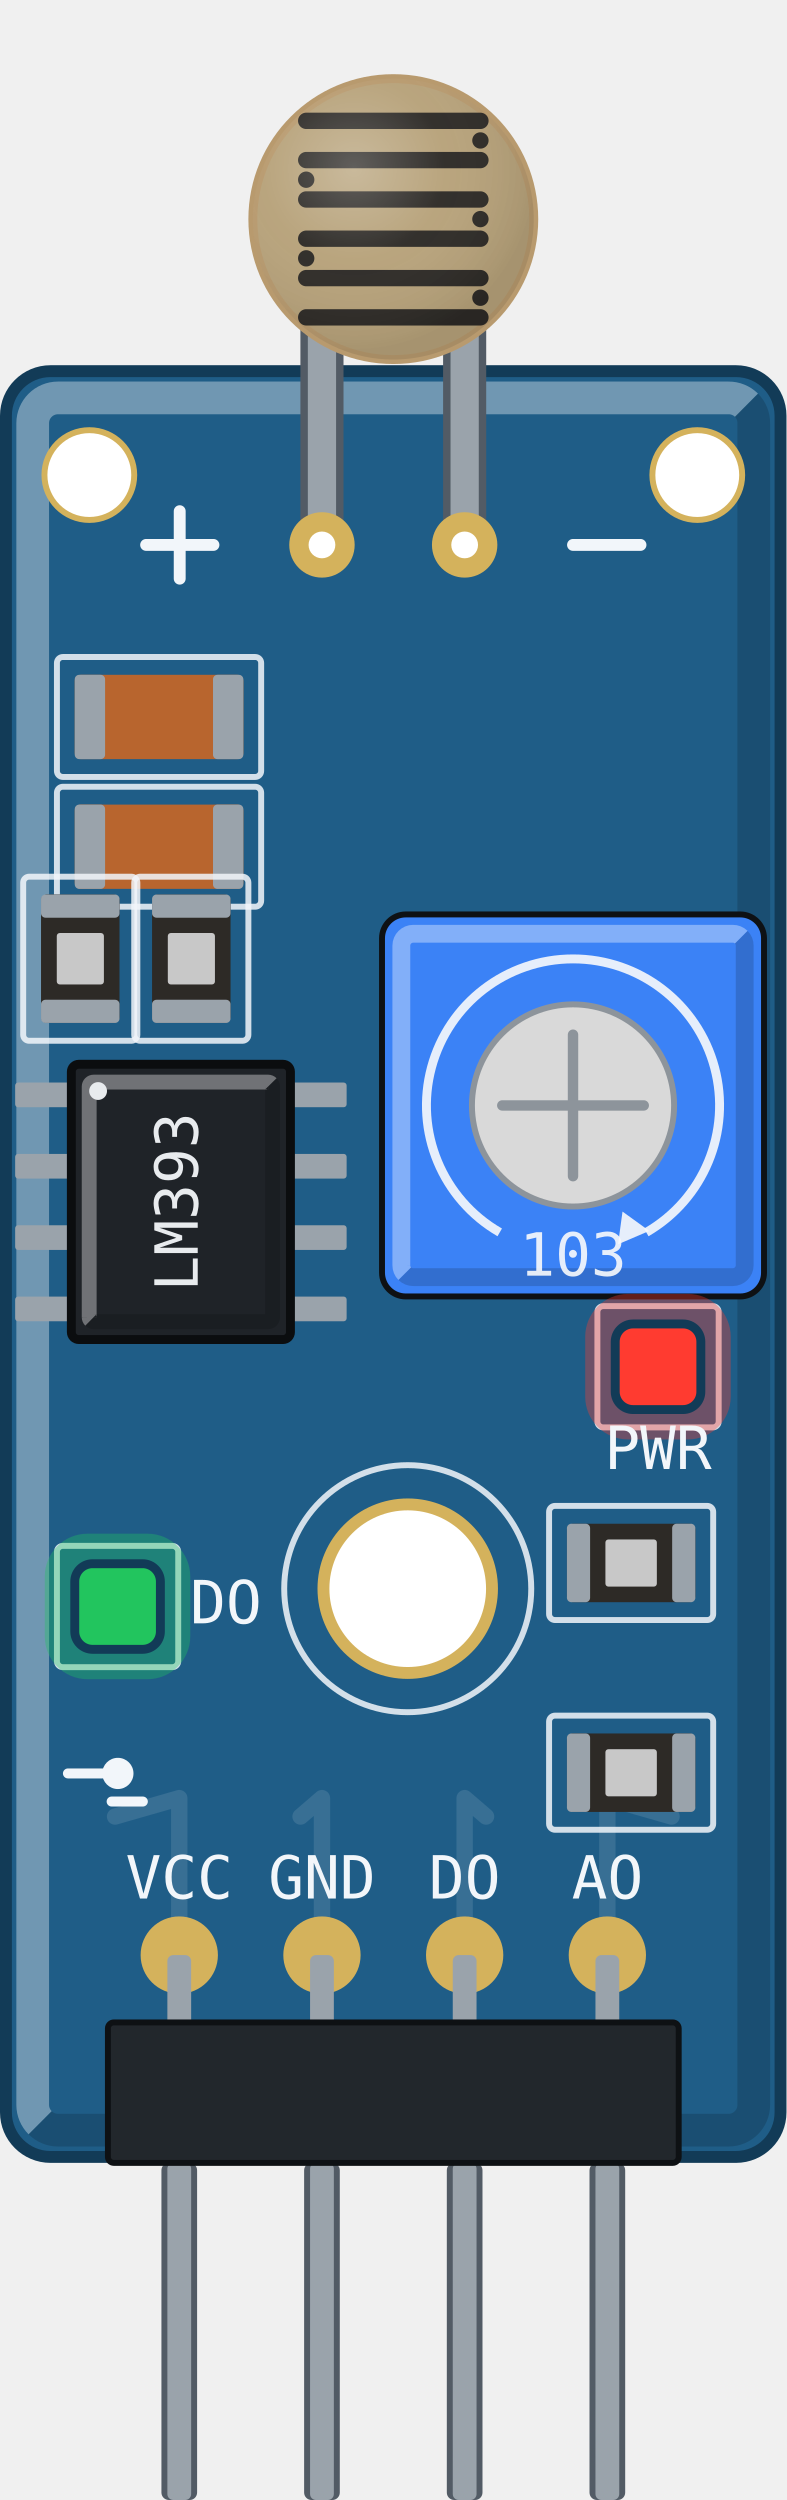
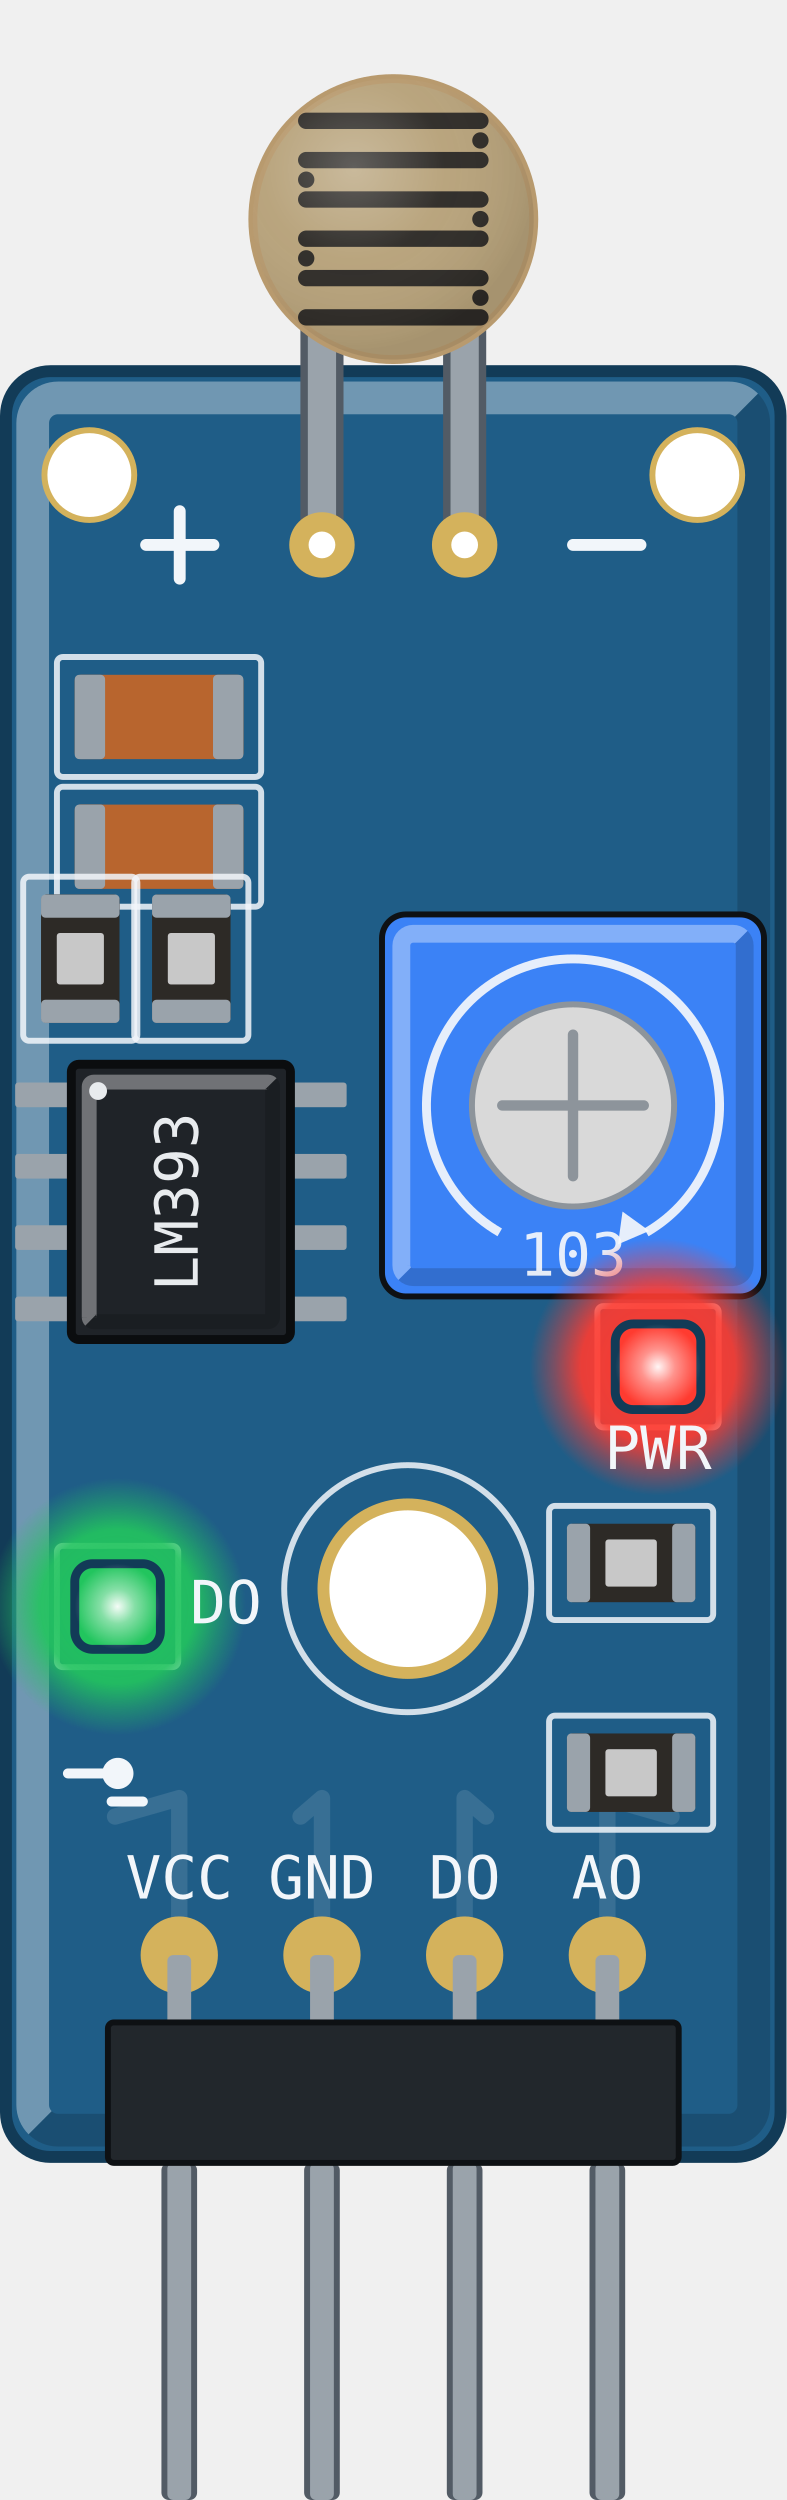
<svg xmlns="http://www.w3.org/2000/svg" color="#020817" width="52.91" height="168.19" viewBox="0 0 52.91 168.19" role="img" aria-label="Light sensor (LDR) module">
  <defs>
    <radialGradient id="pk-lens" cx="36%" cy="32%" r="65%">
      <stop offset="0" stop-color="#ffffff" stop-opacity="0.5" />
      <stop offset="0.5" stop-color="#ffffff" stop-opacity="0.06" />
      <stop offset="1" stop-color="#000000" stop-opacity="0.18" />
+     </radialGradient>
+     <radialGradient id="pk-halo-ff3b30" cx="50%" cy="50%" r="50%">
+       <stop offset="0" stop-color="#ff3b30" stop-opacity="1" />
+       <stop offset="0.6" stop-color="#ff3b30" stop-opacity="0.9" />
+       <stop offset="0.8" stop-color="#ff3b30" stop-opacity="0.42" />
+       <stop offset="1" stop-color="#ff3b30" stop-opacity="0" />
+     </radialGradient>
+     <radialGradient id="pk-hot" cx="50%" cy="50%" r="50%">
+       <stop offset="0" stop-color="#ffffff" stop-opacity="0.95" />
+       <stop offset="0.4" stop-color="#ffffff" stop-opacity="0.45" />
+       <stop offset="1" stop-color="#ffffff" stop-opacity="0" />
+     </radialGradient>
+     <radialGradient id="pk-halo-22c55e" cx="50%" cy="50%" r="50%">
+       <stop offset="0" stop-color="#22c55e" stop-opacity="1" />
+       <stop offset="0.6" stop-color="#22c55e" stop-opacity="0.9" />
+       <stop offset="0.8" stop-color="#22c55e" stop-opacity="0.42" />
+       <stop offset="1" stop-color="#22c55e" stop-opacity="0" />
    </radialGradient>
  </defs>
  <g data-part="board">
    <rect x="0.4" y="24.97" width="52.11" height="120.14" fill="#1f5d87" rx="3" stroke="#123b57" stroke-width="0.8" />
  </g>
  <path d="M2.2 141.61V28.47A1.7 1.7 0 0 1 3.9 26.77H49.01A1.7 1.7 0 0 1 50.22 27.26M2.2 141.61A1.7 1.7 0 0 0 2.7 142.81" fill="none" stroke="#ffffff" stroke-width="2.2" stroke-opacity="0.36" stroke-linecap="butt" />
  <path d="M50.22 27.26A1.7 1.7 0 0 1 50.71 28.47V141.61A1.7 1.7 0 0 1 49.01 143.31H3.9A1.7 1.7 0 0 1 2.7 142.81" fill="none" stroke="#000000" stroke-width="2.2" stroke-opacity="0.16" stroke-linecap="butt" />
  <g data-mark="deepcircuits" data-part="mark" transform="translate(3.73 115.95) scale(0.21)">
    <path d="M4 16h11" fill="none" stroke="#f2f6fa" stroke-width="3.2" stroke-linecap="round" />
    <circle cx="20" cy="16" r="5" fill="#f2f6fa" />
    <path d="M18 25h10" fill="none" stroke="#f2f6fa" stroke-width="3.2" stroke-linecap="round" />
  </g>
  <g data-part="hole">
    <circle cx="6.01" cy="31.96" r="3.02" fill="#ffffff" stroke="#d4b25c" stroke-width="0.4" />
  </g>
  <g data-part="hole">
    <circle cx="46.91" cy="31.96" r="3.02" fill="#ffffff" stroke="#d4b25c" stroke-width="0.4" />
  </g>
  <circle cx="27.43" cy="106.88" r="8.31" fill="none" stroke="#f2f6fa" stroke-width="0.4" stroke-opacity="0.85" />
  <g data-part="hole">
    <circle cx="27.43" cy="106.88" r="5.67" fill="#ffffff" stroke="#d4b25c" stroke-width="0.8" />
  </g>
  <path d="M12.06 131.53L12.06 120.97L7.74 122.21" fill="none" data-part="trace" stroke="#ffffff" stroke-opacity="0.11" stroke-width="1.1" stroke-linejoin="round" stroke-linecap="round" />
  <path d="M21.66 131.53L21.66 120.97L20.22 122.21" fill="none" data-part="trace" stroke="#ffffff" stroke-opacity="0.11" stroke-width="1.1" stroke-linejoin="round" stroke-linecap="round" />
  <path d="M31.26 131.53L31.26 120.97L32.7 122.21" fill="none" data-part="trace" stroke="#ffffff" stroke-opacity="0.11" stroke-width="1.1" stroke-linejoin="round" stroke-linecap="round" />
  <path d="M40.86 131.53L40.86 120.97L45.18 122.21" fill="none" data-part="trace" stroke="#ffffff" stroke-opacity="0.11" stroke-width="1.1" stroke-linejoin="round" stroke-linecap="round" />
  <line x1="21.66" y1="22.3" x2="21.66" y2="36.66" stroke="#525b65" stroke-width="2.9" stroke-linecap="round" />
  <line x1="21.66" y1="22.3" x2="21.66" y2="36.66" stroke="#9aa3ab" stroke-width="1.9" stroke-linecap="round" />
  <line x1="31.26" y1="22.3" x2="31.26" y2="36.66" stroke="#525b65" stroke-width="2.9" stroke-linecap="round" />
  <line x1="31.26" y1="22.3" x2="31.26" y2="36.66" stroke="#9aa3ab" stroke-width="1.9" stroke-linecap="round" />
  <g data-part="element">
    <circle cx="26.46" cy="14.74" r="9.45" fill="#b7a27a" stroke="#b89a6e" stroke-width="0.6" />
    <path d="M20.6 8.13h11.72m0 1.32v0M20.6 10.77h11.72m-11.72 1.32v0M20.6 13.42h11.72m0 1.32v0M20.6 16.06h11.72m-11.72 1.32v0M20.6 18.71h11.72m0 1.32v0M20.6 21.35h11.72" fill="none" stroke="#2d2a26" stroke-width="1.1" stroke-linecap="round" />
  </g>
  <circle cx="26.46" cy="14.74" r="9.45" fill="url(#pk-lens)" fill-opacity="0.5" />
  <g data-part="pad">
    <circle cx="21.66" cy="36.66" r="2.2" fill="#d4b25c" />
    <circle cx="21.66" cy="36.66" r="0.9" fill="#ffffff" />
  </g>
  <g data-part="pad">
    <circle cx="31.26" cy="36.66" r="2.2" fill="#d4b25c" />
    <circle cx="31.26" cy="36.66" r="0.9" fill="#ffffff" />
  </g>
  <line x1="9.83" y1="36.66" x2="14.36" y2="36.66" stroke="#f2f6fa" stroke-width="0.8" stroke-linecap="round" />
  <line x1="12.09" y1="34.39" x2="12.09" y2="38.93" stroke="#f2f6fa" stroke-width="0.8" stroke-linecap="round" />
  <line x1="38.55" y1="36.66" x2="43.09" y2="36.66" stroke="#f2f6fa" stroke-width="0.8" stroke-linecap="round" />
  <rect x="3.83" y="44.2" width="13.74" height="8.07" fill="none" stroke="#f2f6fa" stroke-width="0.4" stroke-opacity="0.85" rx="0.4" />
  <g data-part="smd">
    <rect x="5.03" y="45.4" width="11.34" height="5.67" fill="#b8652e" rx="0.4" />
    <rect x="5.03" y="45.4" width="2.04" height="5.67" fill="#9aa3ab" rx="0.3" />
    <rect x="14.33" y="45.4" width="2.04" height="5.67" fill="#9aa3ab" rx="0.3" />
  </g>
  <rect x="3.83" y="52.93" width="13.74" height="8.07" fill="none" stroke="#f2f6fa" stroke-width="0.4" stroke-opacity="0.85" rx="0.4" />
  <g data-part="smd">
    <rect x="5.03" y="54.13" width="11.34" height="5.67" fill="#b8652e" rx="0.4" />
    <rect x="5.03" y="54.13" width="2.04" height="5.67" fill="#9aa3ab" rx="0.3" />
    <rect x="14.33" y="54.13" width="2.04" height="5.67" fill="#9aa3ab" rx="0.3" />
  </g>
  <rect x="1.56" y="58.98" width="7.68" height="11.04" fill="none" stroke="#f2f6fa" stroke-width="0.4" stroke-opacity="0.85" rx="0.4" />
  <g data-part="smd">
    <rect x="2.76" y="60.18" width="5.28" height="8.64" fill="#2d2a26" rx="0.4" />
    <rect x="2.76" y="60.18" width="5.28" height="1.56" fill="#9aa3ab" rx="0.3" />
    <rect x="2.76" y="67.26" width="5.28" height="1.56" fill="#9aa3ab" rx="0.3" />
    <rect x="3.82" y="62.77" width="3.17" height="3.46" fill="#d9d9d9" rx="0.2" fill-opacity="0.9" />
  </g>
  <rect x="9.03" y="58.98" width="7.68" height="11.04" fill="none" stroke="#f2f6fa" stroke-width="0.4" stroke-opacity="0.85" rx="0.4" />
  <g data-part="smd">
    <rect x="10.23" y="60.18" width="5.28" height="8.64" fill="#2d2a26" rx="0.4" />
    <rect x="10.23" y="60.18" width="5.28" height="1.56" fill="#9aa3ab" rx="0.3" />
    <rect x="10.23" y="67.26" width="5.28" height="1.56" fill="#9aa3ab" rx="0.3" />
    <rect x="11.29" y="62.77" width="3.17" height="3.46" fill="#d9d9d9" rx="0.2" fill-opacity="0.9" />
  </g>
  <rect x="36.94" y="101.31" width="11.04" height="7.68" fill="none" stroke="#f2f6fa" stroke-width="0.4" stroke-opacity="0.85" rx="0.4" />
  <g data-part="smd">
    <rect x="38.14" y="102.51" width="8.64" height="5.28" fill="#2d2a26" rx="0.4" />
    <rect x="38.14" y="102.51" width="1.56" height="5.28" fill="#9aa3ab" rx="0.3" />
    <rect x="45.22" y="102.51" width="1.56" height="5.28" fill="#9aa3ab" rx="0.3" />
    <rect x="40.73" y="103.57" width="3.46" height="3.17" fill="#d9d9d9" rx="0.2" fill-opacity="0.9" />
  </g>
  <rect x="36.94" y="115.42" width="11.04" height="7.68" fill="none" stroke="#f2f6fa" stroke-width="0.4" stroke-opacity="0.85" rx="0.4" />
  <g data-part="smd">
    <rect x="38.14" y="116.62" width="8.64" height="5.28" fill="#2d2a26" rx="0.4" />
    <rect x="38.14" y="116.62" width="1.56" height="5.28" fill="#9aa3ab" rx="0.3" />
    <rect x="45.22" y="116.62" width="1.56" height="5.28" fill="#9aa3ab" rx="0.3" />
    <rect x="40.73" y="117.68" width="3.46" height="3.17" fill="#d9d9d9" rx="0.2" fill-opacity="0.9" />
  </g>
  <g data-part="trimmer">
    <rect x="25.7" y="61.52" width="25.7" height="25.7" fill="#3b82f6" rx="1.6" stroke="#0e1114" stroke-width="0.4" />
    <path d="M27 85.12V63.62A0.8 0.8 0 0 1 27.8 62.82H49.3A0.8 0.8 0 0 1 49.87 63.05M27 85.12A0.8 0.8 0 0 0 27.23 85.69" fill="none" stroke="#ffffff" stroke-width="1.2" stroke-opacity="0.36" stroke-linecap="butt" />
    <path d="M49.87 63.05A0.8 0.8 0 0 1 50.1 63.62V85.12A0.8 0.8 0 0 1 49.3 85.92H27.8A0.8 0.8 0 0 1 27.23 85.69" fill="none" stroke="#000000" stroke-width="1.2" stroke-opacity="0.16" stroke-linecap="butt" />
    <path d="M33.62 82.91A9.86 9.86 0 1 1 43.48 82.91" fill="none" stroke="#f8fafc" stroke-width="0.6" stroke-opacity="0.9" />
    <path d="M41.88 81.51l1.8 1.3 -2.1 0.9z" fill="#f8fafc" fill-opacity="0.9" />
    <circle cx="38.55" cy="74.37" r="6.8" fill="#d9d9d9" stroke="#8d949b" stroke-width="0.4" />
    <line x1="33.79" y1="74.37" x2="43.31" y2="74.37" stroke="#8d949b" stroke-width="0.7" stroke-linecap="round" />
    <line x1="38.55" y1="69.61" x2="38.55" y2="79.13" stroke="#8d949b" stroke-width="0.7" stroke-linecap="round" />
    <text x="38.55" y="85.82" font-size="4" font-family="ui-monospace,monospace" fill="#f8fafc" text-anchor="middle" fill-opacity="0.9">103</text>
  </g>
  <g data-part="chip">
    <rect x="1.02" y="72.83" width="3.78" height="1.66" fill="#9aa3ab" rx="0.2" />
    <rect x="19.54" y="72.83" width="3.78" height="1.66" fill="#9aa3ab" rx="0.2" />
    <rect x="1.02" y="77.63" width="3.78" height="1.66" fill="#9aa3ab" rx="0.2" />
    <rect x="19.54" y="77.63" width="3.78" height="1.66" fill="#9aa3ab" rx="0.2" />
    <rect x="1.02" y="82.43" width="3.78" height="1.66" fill="#9aa3ab" rx="0.2" />
    <rect x="19.54" y="82.43" width="3.78" height="1.66" fill="#9aa3ab" rx="0.2" />
    <rect x="1.02" y="87.23" width="3.78" height="1.66" fill="#9aa3ab" rx="0.2" />
    <rect x="19.54" y="87.23" width="3.78" height="1.66" fill="#9aa3ab" rx="0.2" />
    <rect x="4.8" y="71.6" width="14.74" height="18.52" fill="#1f2328" rx="0.5" stroke="#0b0d0f" stroke-width="0.6" />
    <path d="M6 88.62V73.1A0.3 0.3 0 0 1 6.3 72.8H18.04A0.3 0.3 0 0 1 18.25 72.89M6 88.62A0.3 0.3 0 0 0 6.09 88.83" fill="none" stroke="#ffffff" stroke-width="1" stroke-opacity="0.36" stroke-linecap="butt" />
    <path d="M18.25 72.89A0.3 0.3 0 0 1 18.34 73.1V88.62A0.3 0.3 0 0 1 18.04 88.92H6.3A0.3 0.3 0 0 1 6.09 88.83" fill="none" stroke="#000000" stroke-width="1" stroke-opacity="0.16" stroke-linecap="butt" />
    <circle cx="6.6" cy="73.4" r="0.6" fill="#e8ebee" />
    <text x="12.17" y="80.86" font-size="4" font-family="ui-monospace,monospace" fill="#e8ebee" text-anchor="middle" dominant-baseline="middle" transform="rotate(-90 12.17 80.86)">LM393</text>
  </g>
  <rect x="40.19" y="87.87" width="8.16" height="8.16" fill="none" stroke="#f2f6fa" stroke-width="0.4" stroke-opacity="0.85" rx="0.4" />
  <g data-part="glow">
-     <rect x="39.37" y="87.05" width="9.79" height="9.79" fill="#ff3b30" rx="2.88" fill-opacity="0.35" />
+     <circle cx="44.27" cy="91.95" r="8.64" fill="url(#pk-halo-ff3b30)" fill-opacity="1" pointer-events="none" />
  </g>
  <g data-part="indicator">
    <rect x="41.39" y="89.07" width="5.76" height="5.76" fill="#ff3b30" data-hook="power-led" rx="1.2" data-on-fill="#ff3b30" data-off-fill="#3a4148" data-lit-state="power" data-lit="true" stroke="#123b57" stroke-width="0.6" />
+     <rect x="41.39" y="89.07" width="5.76" height="5.76" fill="#22272c" rx="1.2" fill-opacity="0" />
+     <rect x="41.39" y="89.07" width="5.76" height="5.76" fill="url(#pk-hot)" rx="1.2" fill-opacity="1" />
  </g>
  <text x="44.27" y="98.83" font-size="4" font-family="ui-monospace,monospace" fill="#f2f6fa" text-anchor="middle">PWR</text>
  <rect x="3.83" y="104" width="8.16" height="8.16" fill="none" stroke="#f2f6fa" stroke-width="0.4" stroke-opacity="0.85" rx="0.4" />
  <g data-part="glow">
-     <rect x="3.01" y="103.18" width="9.79" height="9.79" fill="#22c55e" rx="2.88" fill-opacity="0.35" />
+     <circle cx="7.91" cy="108.08" r="8.64" fill="url(#pk-halo-22c55e)" fill-opacity="1" pointer-events="none" />
  </g>
  <g data-part="indicator">
    <rect x="5.03" y="105.2" width="5.76" height="5.76" fill="#22c55e" data-hook="out-led" rx="1.2" data-on-fill="#22c55e" data-off-fill="#3a4148" data-lit="true" stroke="#123b57" stroke-width="0.6" />
+     <rect x="5.03" y="105.2" width="5.76" height="5.76" fill="#22272c" rx="1.2" fill-opacity="0" />
+     <rect x="5.03" y="105.2" width="5.76" height="5.76" fill="url(#pk-hot)" rx="1.2" fill-opacity="1" />
  </g>
  <text x="12.79" y="108.08" font-size="4" font-family="ui-monospace,monospace" fill="#f2f6fa" text-anchor="start" dominant-baseline="middle">DO</text>
  <g data-part="pad">
    <circle cx="12.06" cy="131.53" r="2.6" fill="#d4b25c" />
  </g>
  <g data-part="leg">
    <rect x="10.86" y="145.51" width="2.4" height="22.68" fill="#525b65" rx="0.5" />
    <rect x="11.26" y="145.51" width="1.6" height="22.68" fill="#9aa3ab" rx="0.4" />
  </g>
  <rect x="11.26" y="131.53" width="1.6" height="5.29" fill="#9aa3ab" rx="0.4" />
  <g data-part="pad">
    <circle cx="21.66" cy="131.53" r="2.6" fill="#d4b25c" />
  </g>
  <g data-part="leg">
    <rect x="20.46" y="145.51" width="2.4" height="22.68" fill="#525b65" rx="0.5" />
    <rect x="20.86" y="145.51" width="1.6" height="22.68" fill="#9aa3ab" rx="0.4" />
  </g>
  <rect x="20.86" y="131.53" width="1.6" height="5.29" fill="#9aa3ab" rx="0.4" />
  <g data-part="pad">
    <circle cx="31.26" cy="131.53" r="2.6" fill="#d4b25c" />
  </g>
  <g data-part="leg">
    <rect x="30.06" y="145.51" width="2.4" height="22.68" fill="#525b65" rx="0.5" />
    <rect x="30.46" y="145.51" width="1.6" height="22.68" fill="#9aa3ab" rx="0.4" />
  </g>
  <rect x="30.46" y="131.53" width="1.6" height="5.29" fill="#9aa3ab" rx="0.4" />
  <g data-part="pad">
    <circle cx="40.86" cy="131.53" r="2.6" fill="#d4b25c" />
  </g>
  <g data-part="leg">
    <rect x="39.66" y="145.51" width="2.4" height="22.68" fill="#525b65" rx="0.5" />
    <rect x="40.06" y="145.51" width="1.6" height="22.68" fill="#9aa3ab" rx="0.4" />
  </g>
  <rect x="40.06" y="131.53" width="1.6" height="5.29" fill="#9aa3ab" rx="0.4" />
  <g data-part="header">
    <rect x="7.26" y="136.06" width="38.4" height="9.45" fill="#22272c" rx="0.4" stroke="#0e1114" stroke-width="0.4" />
  </g>
  <text x="12.06" y="127.73" font-size="4" font-family="ui-monospace,monospace" fill="#f2f6fa" text-anchor="middle">VCC</text>
  <text x="21.66" y="127.73" font-size="4" font-family="ui-monospace,monospace" fill="#f2f6fa" text-anchor="middle">GND</text>
  <text x="31.26" y="127.73" font-size="4" font-family="ui-monospace,monospace" fill="#f2f6fa" text-anchor="middle">DO</text>
  <text x="40.86" y="127.73" font-size="4" font-family="ui-monospace,monospace" fill="#f2f6fa" text-anchor="middle">AO</text>
</svg>
